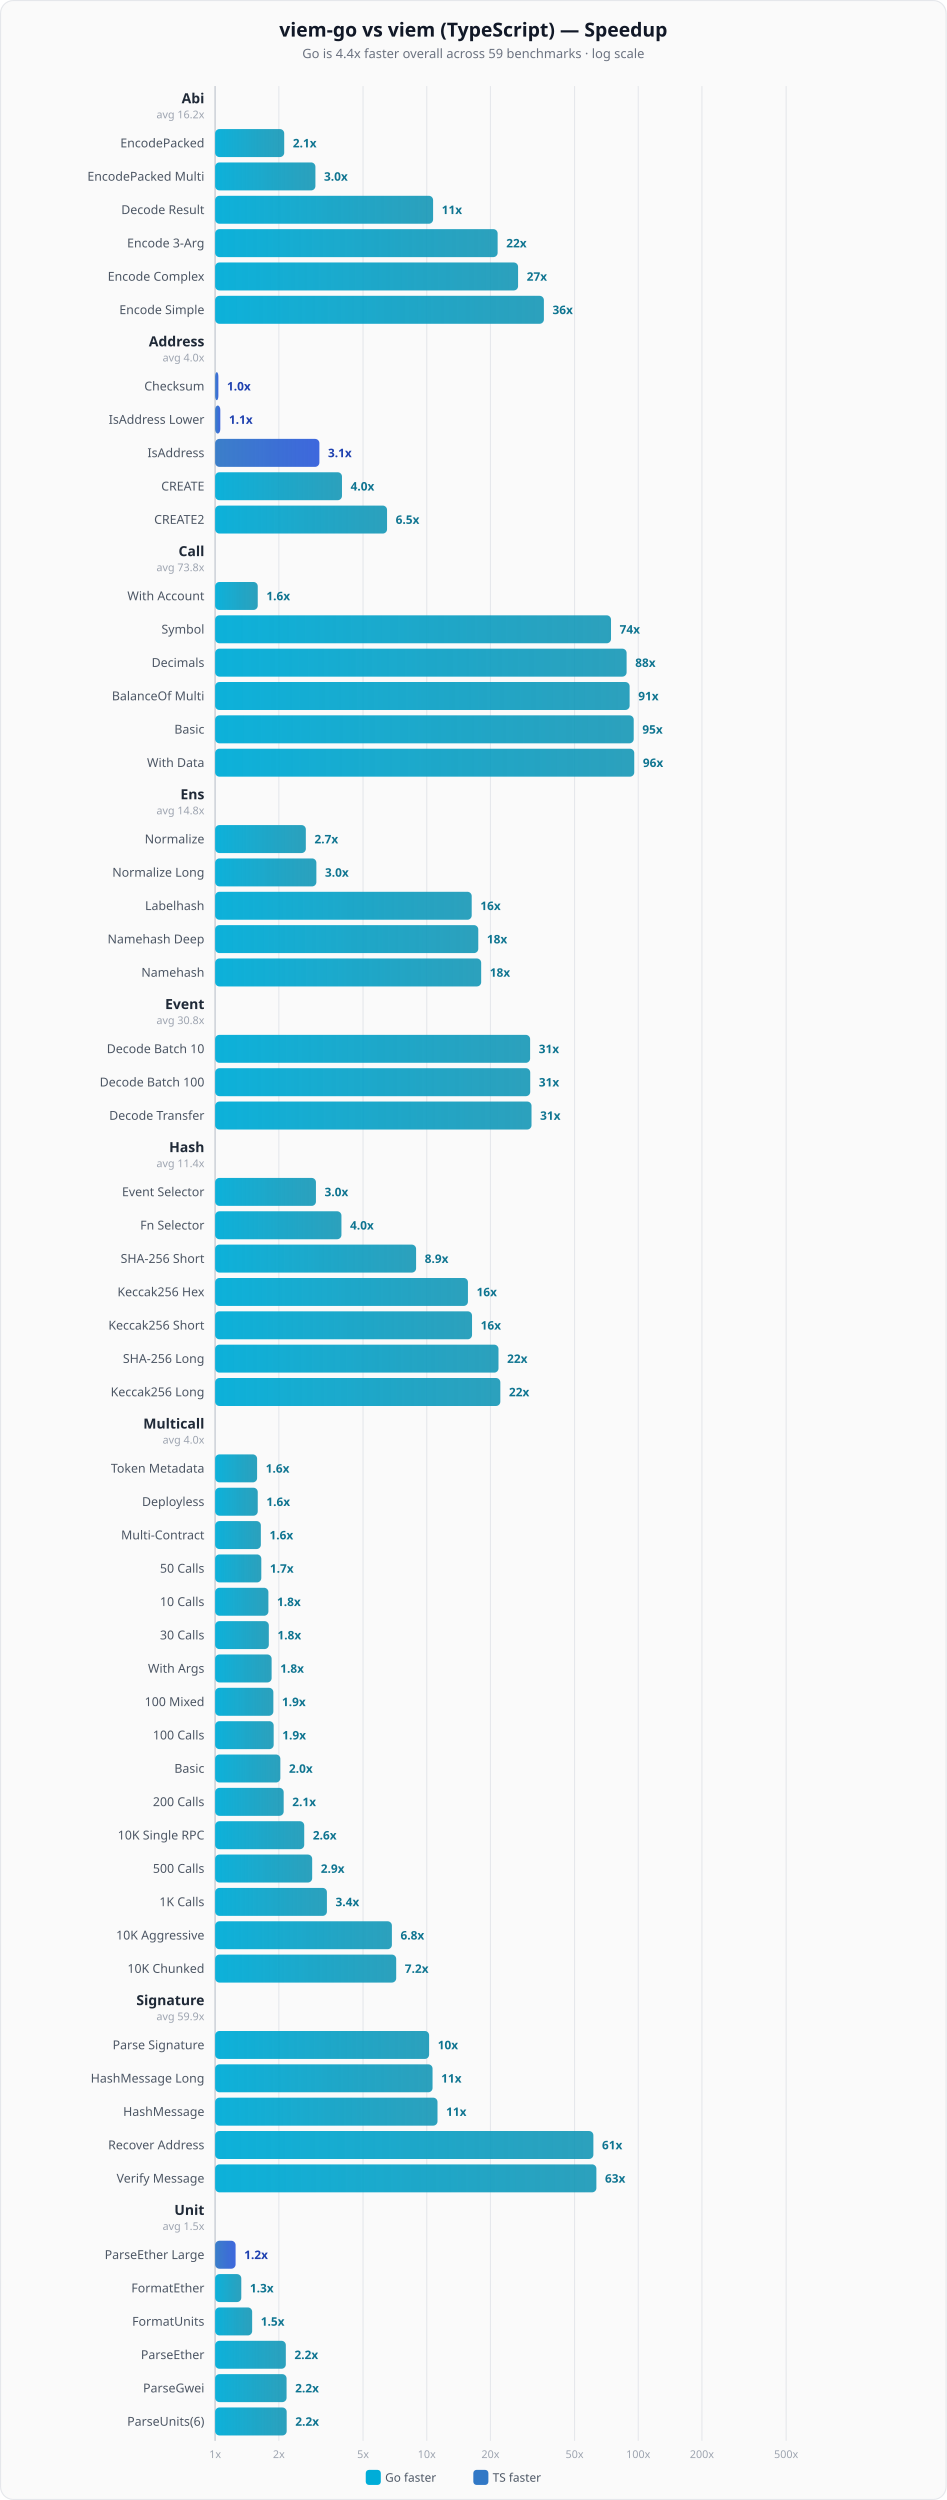
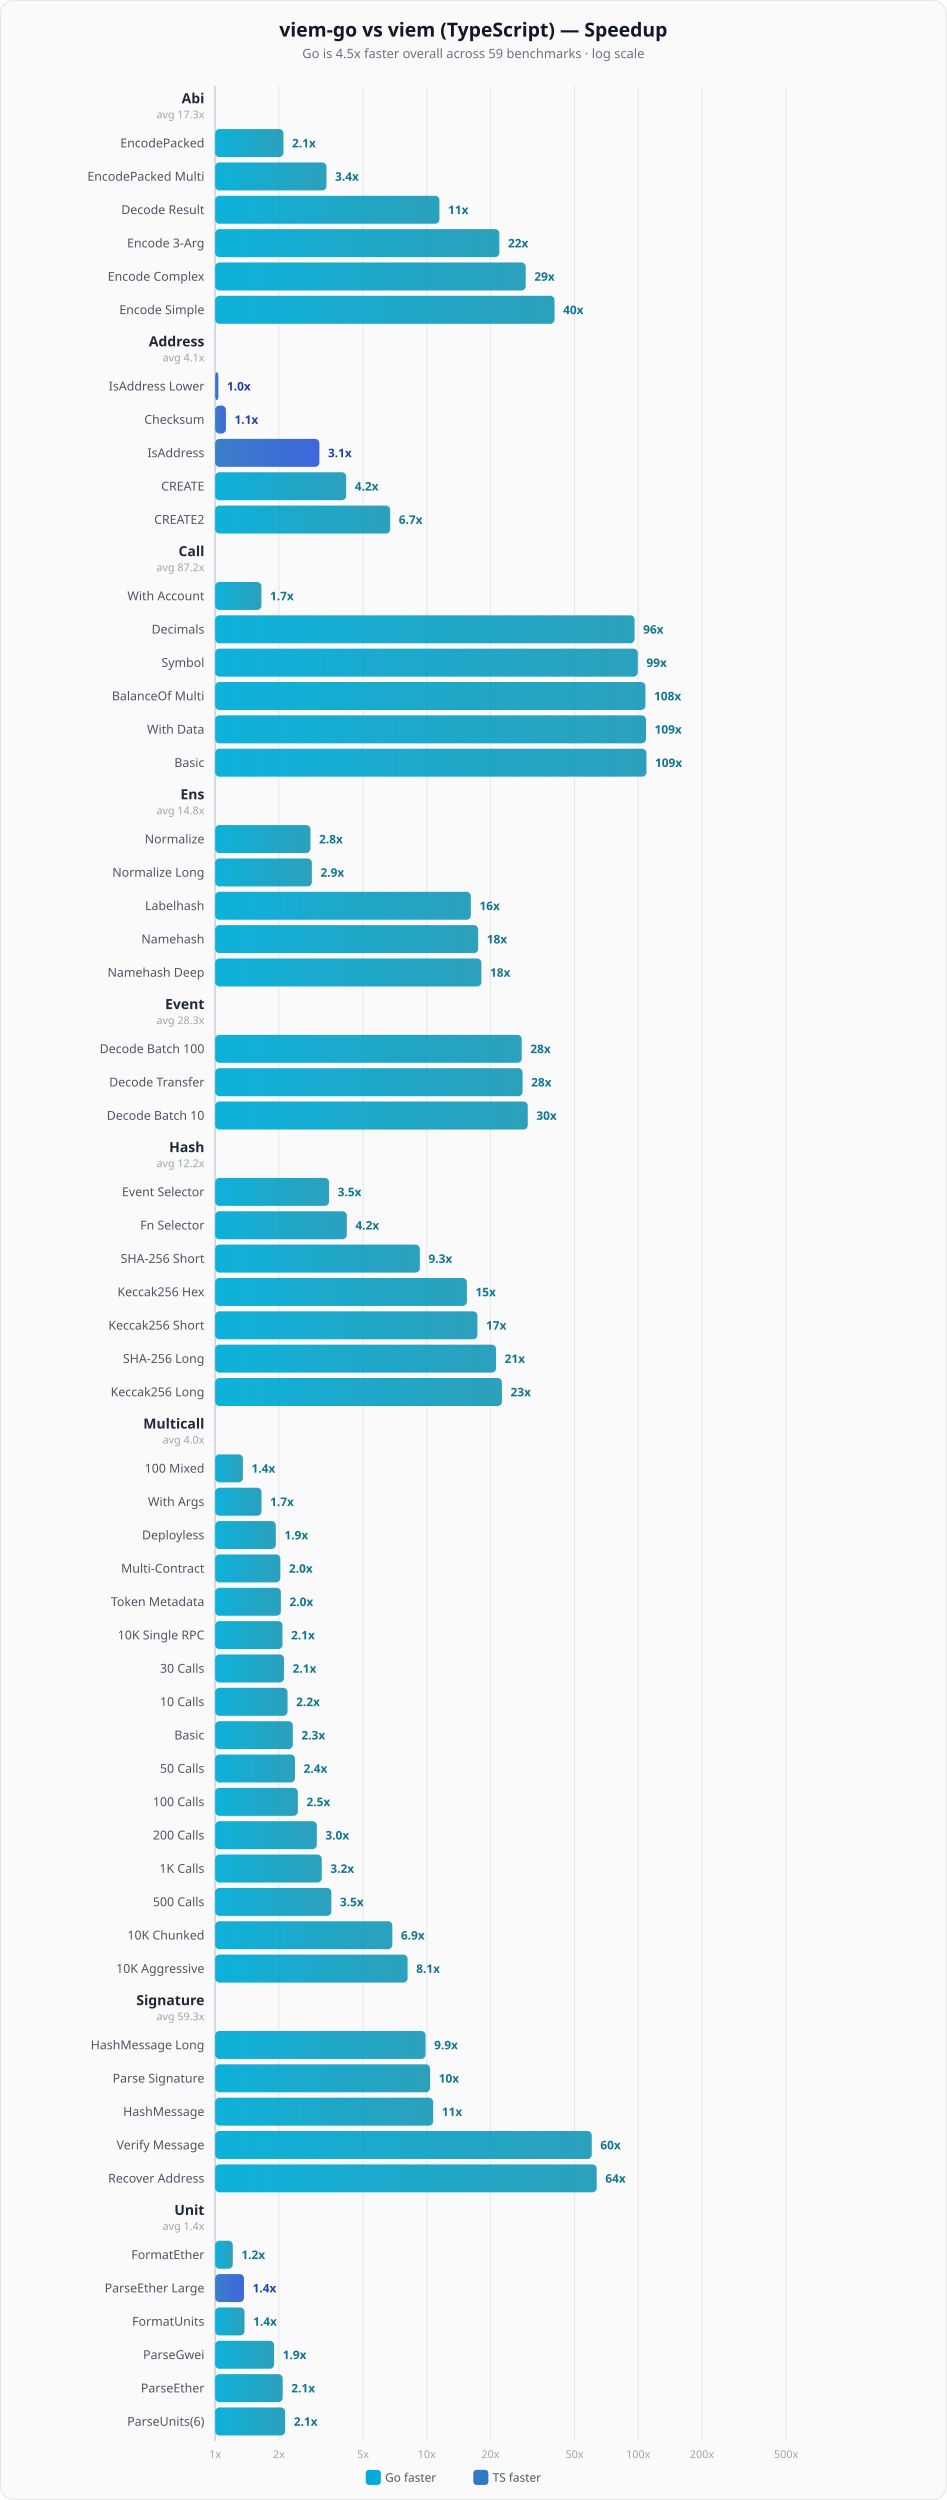
<svg xmlns="http://www.w3.org/2000/svg" width="880" height="2324" viewBox="0 0 880 2324">
  <defs>
    <linearGradient id="goGrad" x1="0" y1="0" x2="1" y2="0">
      <stop offset="0%" stop-color="#00ADD8" stop-opacity="0.95" />
      <stop offset="100%" stop-color="#0891B2" stop-opacity="0.85" />
    </linearGradient>
    <linearGradient id="tsGrad" x1="0" y1="0" x2="1" y2="0">
      <stop offset="0%" stop-color="#3178C6" stop-opacity="0.95" />
      <stop offset="100%" stop-color="#1D4ED8" stop-opacity="0.85" />
    </linearGradient>
  </defs>
  <rect width="880" height="2324" fill="#FAFAFA" rx="12" />
  <rect x=".5" y=".5" width="879" height="2323" fill="none" stroke="#E5E7EB" rx="12" />
  <text x="440" y="34" text-anchor="middle" font-family="system-ui,sans-serif" font-size="18" font-weight="700" fill="#111827">viem-go vs viem (TypeScript) — Speedup</text>
-   <text x="440" y="54" text-anchor="middle" font-family="system-ui,sans-serif" font-size="12" fill="#6B7280">Go is 4.4x faster overall across 59 benchmarks · log scale</text>
+   <text x="440" y="54" text-anchor="middle" font-family="system-ui,sans-serif" font-size="12" fill="#6B7280">Go is 4.5x faster overall across 59 benchmarks · log scale</text>
  <g transform="translate(200,80)">
    <line x1="0.0" y1="0" x2="0.0" y2="2189" stroke="#E5E7EB" />
    <text x="0.0" y="2205" text-anchor="middle" font-family="system-ui,sans-serif" font-size="10" fill="#9CA3AF">1x</text>
    <line x1="59.2" y1="0" x2="59.2" y2="2189" stroke="#E5E7EB" />
    <text x="59.2" y="2205" text-anchor="middle" font-family="system-ui,sans-serif" font-size="10" fill="#9CA3AF">2x</text>
    <line x1="137.5" y1="0" x2="137.5" y2="2189" stroke="#E5E7EB" />
    <text x="137.5" y="2205" text-anchor="middle" font-family="system-ui,sans-serif" font-size="10" fill="#9CA3AF">5x</text>
    <line x1="196.7" y1="0" x2="196.7" y2="2189" stroke="#E5E7EB" />
    <text x="196.7" y="2205" text-anchor="middle" font-family="system-ui,sans-serif" font-size="10" fill="#9CA3AF">10x</text>
    <line x1="255.9" y1="0" x2="255.9" y2="2189" stroke="#E5E7EB" />
    <text x="255.9" y="2205" text-anchor="middle" font-family="system-ui,sans-serif" font-size="10" fill="#9CA3AF">20x</text>
    <line x1="334.1" y1="0" x2="334.1" y2="2189" stroke="#E5E7EB" />
    <text x="334.1" y="2205" text-anchor="middle" font-family="system-ui,sans-serif" font-size="10" fill="#9CA3AF">50x</text>
    <line x1="393.3" y1="0" x2="393.3" y2="2189" stroke="#E5E7EB" />
    <text x="393.3" y="2205" text-anchor="middle" font-family="system-ui,sans-serif" font-size="10" fill="#9CA3AF">100x</text>
    <line x1="452.5" y1="0" x2="452.5" y2="2189" stroke="#E5E7EB" />
    <text x="452.5" y="2205" text-anchor="middle" font-family="system-ui,sans-serif" font-size="10" fill="#9CA3AF">200x</text>
    <line x1="530.8" y1="0" x2="530.8" y2="2189" stroke="#E5E7EB" />
    <text x="530.8" y="2205" text-anchor="middle" font-family="system-ui,sans-serif" font-size="10" fill="#9CA3AF">500x</text>
    <line x1="0" y1="0" x2="0" y2="2189" stroke="#D1D5DB" stroke-width="1.5" />
    <text x="-10" y="16" text-anchor="end" font-family="system-ui,sans-serif" font-size="13" font-weight="700" fill="#1F2937">Abi</text>
-     <text x="-10" y="30" text-anchor="end" font-family="system-ui,sans-serif" font-size="10" fill="#9CA3AF">avg 16.2x</text>
+     <text x="-10" y="30" text-anchor="end" font-family="system-ui,sans-serif" font-size="10" fill="#9CA3AF">avg 17.3x</text>
    <text x="-10" y="57" text-anchor="end" font-family="system-ui,sans-serif" font-size="11.5" fill="#4B5563">EncodePacked</text>
-     <rect x="0" y="40" width="64.2" height="26" fill="url(#goGrad)" rx="4" />
-     <text x="72.2" y="57" font-family="system-ui,sans-serif" font-size="11" font-weight="600" fill="#0E7490">2.1x</text>
+     <rect x="0" y="40" width="63.5" height="26" fill="url(#goGrad)" rx="4" />
+     <text x="71.5" y="57" font-family="system-ui,sans-serif" font-size="11" font-weight="600" fill="#0E7490">2.1x</text>
    <text x="-10" y="88" text-anchor="end" font-family="system-ui,sans-serif" font-size="11.5" fill="#4B5563">EncodePacked Multi</text>
-     <rect x="0" y="71" width="93.2" height="26" fill="url(#goGrad)" rx="4" />
-     <text x="101.2" y="88" font-family="system-ui,sans-serif" font-size="11" font-weight="600" fill="#0E7490">3.0x</text>
+     <rect x="0" y="71" width="103.5" height="26" fill="url(#goGrad)" rx="4" />
+     <text x="111.5" y="88" font-family="system-ui,sans-serif" font-size="11" font-weight="600" fill="#0E7490">3.4x</text>
    <text x="-10" y="119" text-anchor="end" font-family="system-ui,sans-serif" font-size="11.5" fill="#4B5563">Decode Result</text>
-     <rect x="0" y="102" width="202.6" height="26" fill="url(#goGrad)" rx="4" />
-     <text x="210.6" y="119" font-family="system-ui,sans-serif" font-size="11" font-weight="600" fill="#0E7490">11x</text>
+     <rect x="0" y="102" width="208.5" height="26" fill="url(#goGrad)" rx="4" />
+     <text x="216.5" y="119" font-family="system-ui,sans-serif" font-size="11" font-weight="600" fill="#0E7490">11x</text>
    <text x="-10" y="150" text-anchor="end" font-family="system-ui,sans-serif" font-size="11.5" fill="#4B5563">Encode 3-Arg</text>
-     <rect x="0" y="133" width="262.6" height="26" fill="url(#goGrad)" rx="4" />
-     <text x="270.6" y="150" font-family="system-ui,sans-serif" font-size="11" font-weight="600" fill="#0E7490">22x</text>
+     <rect x="0" y="133" width="264.2" height="26" fill="url(#goGrad)" rx="4" />
+     <text x="272.2" y="150" font-family="system-ui,sans-serif" font-size="11" font-weight="600" fill="#0E7490">22x</text>
    <text x="-10" y="181" text-anchor="end" font-family="system-ui,sans-serif" font-size="11.5" fill="#4B5563">Encode Complex</text>
-     <rect x="0" y="164" width="281.6" height="26" fill="url(#goGrad)" rx="4" />
-     <text x="289.6" y="181" font-family="system-ui,sans-serif" font-size="11" font-weight="600" fill="#0E7490">27x</text>
+     <rect x="0" y="164" width="288.7" height="26" fill="url(#goGrad)" rx="4" />
+     <text x="296.7" y="181" font-family="system-ui,sans-serif" font-size="11" font-weight="600" fill="#0E7490">29x</text>
    <text x="-10" y="212" text-anchor="end" font-family="system-ui,sans-serif" font-size="11.5" fill="#4B5563">Encode Simple</text>
-     <rect x="0" y="195" width="305.6" height="26" fill="url(#goGrad)" rx="4" />
-     <text x="313.6" y="212" font-family="system-ui,sans-serif" font-size="11" font-weight="600" fill="#0E7490">36x</text>
+     <rect x="0" y="195" width="315.5" height="26" fill="url(#goGrad)" rx="4" />
+     <text x="323.5" y="212" font-family="system-ui,sans-serif" font-size="11" font-weight="600" fill="#0E7490">40x</text>
    <text x="-10" y="242" text-anchor="end" font-family="system-ui,sans-serif" font-size="13" font-weight="700" fill="#1F2937">Address</text>
-     <text x="-10" y="256" text-anchor="end" font-family="system-ui,sans-serif" font-size="10" fill="#9CA3AF">avg 4.0x</text>
-     <text x="-10" y="283" text-anchor="end" font-family="system-ui,sans-serif" font-size="11.5" fill="#4B5563">Checksum</text>
+     <text x="-10" y="256" text-anchor="end" font-family="system-ui,sans-serif" font-size="10" fill="#9CA3AF">avg 4.1x</text>
+     <text x="-10" y="283" text-anchor="end" font-family="system-ui,sans-serif" font-size="11.5" fill="#4B5563">IsAddress Lower</text>
    <rect x="0" y="266" width="3.0" height="26" fill="url(#tsGrad)" rx="4" />
    <text x="11.0" y="283" font-family="system-ui,sans-serif" font-size="11" font-weight="600" fill="#1E40AF">1.0x</text>
-     <text x="-10" y="314" text-anchor="end" font-family="system-ui,sans-serif" font-size="11.5" fill="#4B5563">IsAddress Lower</text>
-     <rect x="0" y="297" width="4.8" height="26" fill="url(#tsGrad)" rx="4" />
-     <text x="12.8" y="314" font-family="system-ui,sans-serif" font-size="11" font-weight="600" fill="#1E40AF">1.1x</text>
+     <text x="-10" y="314" text-anchor="end" font-family="system-ui,sans-serif" font-size="11.5" fill="#4B5563">Checksum</text>
+     <rect x="0" y="297" width="10.0" height="26" fill="url(#tsGrad)" rx="4" />
+     <text x="18.0" y="314" font-family="system-ui,sans-serif" font-size="11" font-weight="600" fill="#1E40AF">1.1x</text>
    <text x="-10" y="345" text-anchor="end" font-family="system-ui,sans-serif" font-size="11.5" fill="#4B5563">IsAddress</text>
    <rect x="0" y="328" width="96.9" height="26" fill="url(#tsGrad)" rx="4" />
    <text x="104.9" y="345" font-family="system-ui,sans-serif" font-size="11" font-weight="600" fill="#1E40AF">3.1x</text>
    <text x="-10" y="376" text-anchor="end" font-family="system-ui,sans-serif" font-size="11.5" fill="#4B5563">CREATE</text>
-     <rect x="0" y="359" width="117.9" height="26" fill="url(#goGrad)" rx="4" />
-     <text x="125.9" y="376" font-family="system-ui,sans-serif" font-size="11" font-weight="600" fill="#0E7490">4.0x</text>
+     <rect x="0" y="359" width="121.8" height="26" fill="url(#goGrad)" rx="4" />
+     <text x="129.8" y="376" font-family="system-ui,sans-serif" font-size="11" font-weight="600" fill="#0E7490">4.2x</text>
    <text x="-10" y="407" text-anchor="end" font-family="system-ui,sans-serif" font-size="11.5" fill="#4B5563">CREATE2</text>
-     <rect x="0" y="390" width="159.8" height="26" fill="url(#goGrad)" rx="4" />
-     <text x="167.8" y="407" font-family="system-ui,sans-serif" font-size="11" font-weight="600" fill="#0E7490">6.5x</text>
+     <rect x="0" y="390" width="162.7" height="26" fill="url(#goGrad)" rx="4" />
+     <text x="170.7" y="407" font-family="system-ui,sans-serif" font-size="11" font-weight="600" fill="#0E7490">6.7x</text>
    <text x="-10" y="437" text-anchor="end" font-family="system-ui,sans-serif" font-size="13" font-weight="700" fill="#1F2937">Call</text>
-     <text x="-10" y="451" text-anchor="end" font-family="system-ui,sans-serif" font-size="10" fill="#9CA3AF">avg 73.8x</text>
+     <text x="-10" y="451" text-anchor="end" font-family="system-ui,sans-serif" font-size="10" fill="#9CA3AF">avg 87.2x</text>
    <text x="-10" y="478" text-anchor="end" font-family="system-ui,sans-serif" font-size="11.5" fill="#4B5563">With Account</text>
-     <rect x="0" y="461" width="39.6" height="26" fill="url(#goGrad)" rx="4" />
-     <text x="47.6" y="478" font-family="system-ui,sans-serif" font-size="11" font-weight="600" fill="#0E7490">1.6x</text>
-     <text x="-10" y="509" text-anchor="end" font-family="system-ui,sans-serif" font-size="11.5" fill="#4B5563">Symbol</text>
-     <rect x="0" y="492" width="368.0" height="26" fill="url(#goGrad)" rx="4" />
-     <text x="376.0" y="509" font-family="system-ui,sans-serif" font-size="11" font-weight="600" fill="#0E7490">74x</text>
-     <text x="-10" y="540" text-anchor="end" font-family="system-ui,sans-serif" font-size="11.5" fill="#4B5563">Decimals</text>
-     <rect x="0" y="523" width="382.5" height="26" fill="url(#goGrad)" rx="4" />
-     <text x="390.5" y="540" font-family="system-ui,sans-serif" font-size="11" font-weight="600" fill="#0E7490">88x</text>
+     <rect x="0" y="461" width="43.0" height="26" fill="url(#goGrad)" rx="4" />
+     <text x="51.0" y="478" font-family="system-ui,sans-serif" font-size="11" font-weight="600" fill="#0E7490">1.7x</text>
+     <text x="-10" y="509" text-anchor="end" font-family="system-ui,sans-serif" font-size="11.5" fill="#4B5563">Decimals</text>
+     <rect x="0" y="492" width="389.9" height="26" fill="url(#goGrad)" rx="4" />
+     <text x="397.9" y="509" font-family="system-ui,sans-serif" font-size="11" font-weight="600" fill="#0E7490">96x</text>
+     <text x="-10" y="540" text-anchor="end" font-family="system-ui,sans-serif" font-size="11.5" fill="#4B5563">Symbol</text>
+     <rect x="0" y="523" width="392.9" height="26" fill="url(#goGrad)" rx="4" />
+     <text x="400.9" y="540" font-family="system-ui,sans-serif" font-size="11" font-weight="600" fill="#0E7490">99x</text>
    <text x="-10" y="571" text-anchor="end" font-family="system-ui,sans-serif" font-size="11.5" fill="#4B5563">BalanceOf Multi</text>
-     <rect x="0" y="554" width="385.3" height="26" fill="url(#goGrad)" rx="4" />
-     <text x="393.3" y="571" font-family="system-ui,sans-serif" font-size="11" font-weight="600" fill="#0E7490">91x</text>
-     <text x="-10" y="602" text-anchor="end" font-family="system-ui,sans-serif" font-size="11.5" fill="#4B5563">Basic</text>
-     <rect x="0" y="585" width="389.1" height="26" fill="url(#goGrad)" rx="4" />
-     <text x="397.1" y="602" font-family="system-ui,sans-serif" font-size="11" font-weight="600" fill="#0E7490">95x</text>
-     <text x="-10" y="633" text-anchor="end" font-family="system-ui,sans-serif" font-size="11.5" fill="#4B5563">With Data</text>
-     <rect x="0" y="616" width="389.6" height="26" fill="url(#goGrad)" rx="4" />
-     <text x="397.6" y="633" font-family="system-ui,sans-serif" font-size="11" font-weight="600" fill="#0E7490">96x</text>
+     <rect x="0" y="554" width="400.0" height="26" fill="url(#goGrad)" rx="4" />
+     <text x="408.0" y="571" font-family="system-ui,sans-serif" font-size="11" font-weight="600" fill="#0E7490">108x</text>
+     <text x="-10" y="602" text-anchor="end" font-family="system-ui,sans-serif" font-size="11.5" fill="#4B5563">With Data</text>
+     <rect x="0" y="585" width="400.5" height="26" fill="url(#goGrad)" rx="4" />
+     <text x="408.5" y="602" font-family="system-ui,sans-serif" font-size="11" font-weight="600" fill="#0E7490">109x</text>
+     <text x="-10" y="633" text-anchor="end" font-family="system-ui,sans-serif" font-size="11.5" fill="#4B5563">Basic</text>
+     <rect x="0" y="616" width="400.9" height="26" fill="url(#goGrad)" rx="4" />
+     <text x="408.9" y="633" font-family="system-ui,sans-serif" font-size="11" font-weight="600" fill="#0E7490">109x</text>
    <text x="-10" y="663" text-anchor="end" font-family="system-ui,sans-serif" font-size="13" font-weight="700" fill="#1F2937">Ens</text>
    <text x="-10" y="677" text-anchor="end" font-family="system-ui,sans-serif" font-size="10" fill="#9CA3AF">avg 14.8x</text>
    <text x="-10" y="704" text-anchor="end" font-family="system-ui,sans-serif" font-size="11.5" fill="#4B5563">Normalize</text>
-     <rect x="0" y="687" width="84.3" height="26" fill="url(#goGrad)" rx="4" />
-     <text x="92.3" y="704" font-family="system-ui,sans-serif" font-size="11" font-weight="600" fill="#0E7490">2.7x</text>
+     <rect x="0" y="687" width="88.6" height="26" fill="url(#goGrad)" rx="4" />
+     <text x="96.6" y="704" font-family="system-ui,sans-serif" font-size="11" font-weight="600" fill="#0E7490">2.8x</text>
    <text x="-10" y="735" text-anchor="end" font-family="system-ui,sans-serif" font-size="11.5" fill="#4B5563">Normalize Long</text>
-     <rect x="0" y="718" width="94.1" height="26" fill="url(#goGrad)" rx="4" />
-     <text x="102.1" y="735" font-family="system-ui,sans-serif" font-size="11" font-weight="600" fill="#0E7490">3.0x</text>
+     <rect x="0" y="718" width="89.9" height="26" fill="url(#goGrad)" rx="4" />
+     <text x="97.9" y="735" font-family="system-ui,sans-serif" font-size="11" font-weight="600" fill="#0E7490">2.9x</text>
    <text x="-10" y="766" text-anchor="end" font-family="system-ui,sans-serif" font-size="11.5" fill="#4B5563">Labelhash</text>
-     <rect x="0" y="749" width="238.5" height="26" fill="url(#goGrad)" rx="4" />
-     <text x="246.5" y="766" font-family="system-ui,sans-serif" font-size="11" font-weight="600" fill="#0E7490">16x</text>
-     <text x="-10" y="797" text-anchor="end" font-family="system-ui,sans-serif" font-size="11.5" fill="#4B5563">Namehash Deep</text>
-     <rect x="0" y="780" width="244.6" height="26" fill="url(#goGrad)" rx="4" />
-     <text x="252.6" y="797" font-family="system-ui,sans-serif" font-size="11" font-weight="600" fill="#0E7490">18x</text>
-     <text x="-10" y="828" text-anchor="end" font-family="system-ui,sans-serif" font-size="11.5" fill="#4B5563">Namehash</text>
-     <rect x="0" y="811" width="247.3" height="26" fill="url(#goGrad)" rx="4" />
-     <text x="255.3" y="828" font-family="system-ui,sans-serif" font-size="11" font-weight="600" fill="#0E7490">18x</text>
+     <rect x="0" y="749" width="237.7" height="26" fill="url(#goGrad)" rx="4" />
+     <text x="245.7" y="766" font-family="system-ui,sans-serif" font-size="11" font-weight="600" fill="#0E7490">16x</text>
+     <text x="-10" y="797" text-anchor="end" font-family="system-ui,sans-serif" font-size="11.5" fill="#4B5563">Namehash</text>
+     <rect x="0" y="780" width="244.5" height="26" fill="url(#goGrad)" rx="4" />
+     <text x="252.5" y="797" font-family="system-ui,sans-serif" font-size="11" font-weight="600" fill="#0E7490">18x</text>
+     <text x="-10" y="828" text-anchor="end" font-family="system-ui,sans-serif" font-size="11.5" fill="#4B5563">Namehash Deep</text>
+     <rect x="0" y="811" width="247.5" height="26" fill="url(#goGrad)" rx="4" />
+     <text x="255.5" y="828" font-family="system-ui,sans-serif" font-size="11" font-weight="600" fill="#0E7490">18x</text>
    <text x="-10" y="858" text-anchor="end" font-family="system-ui,sans-serif" font-size="13" font-weight="700" fill="#1F2937">Event</text>
-     <text x="-10" y="872" text-anchor="end" font-family="system-ui,sans-serif" font-size="10" fill="#9CA3AF">avg 30.8x</text>
-     <text x="-10" y="899" text-anchor="end" font-family="system-ui,sans-serif" font-size="11.5" fill="#4B5563">Decode Batch 10</text>
-     <rect x="0" y="882" width="292.8" height="26" fill="url(#goGrad)" rx="4" />
-     <text x="300.8" y="899" font-family="system-ui,sans-serif" font-size="11" font-weight="600" fill="#0E7490">31x</text>
-     <text x="-10" y="930" text-anchor="end" font-family="system-ui,sans-serif" font-size="11.5" fill="#4B5563">Decode Batch 100</text>
-     <rect x="0" y="913" width="292.9" height="26" fill="url(#goGrad)" rx="4" />
-     <text x="300.9" y="930" font-family="system-ui,sans-serif" font-size="11" font-weight="600" fill="#0E7490">31x</text>
-     <text x="-10" y="961" text-anchor="end" font-family="system-ui,sans-serif" font-size="11.5" fill="#4B5563">Decode Transfer</text>
-     <rect x="0" y="944" width="294.1" height="26" fill="url(#goGrad)" rx="4" />
-     <text x="302.1" y="961" font-family="system-ui,sans-serif" font-size="11" font-weight="600" fill="#0E7490">31x</text>
+     <text x="-10" y="872" text-anchor="end" font-family="system-ui,sans-serif" font-size="10" fill="#9CA3AF">avg 28.3x</text>
+     <text x="-10" y="899" text-anchor="end" font-family="system-ui,sans-serif" font-size="11.5" fill="#4B5563">Decode Batch 100</text>
+     <rect x="0" y="882" width="285.0" height="26" fill="url(#goGrad)" rx="4" />
+     <text x="293.0" y="899" font-family="system-ui,sans-serif" font-size="11" font-weight="600" fill="#0E7490">28x</text>
+     <text x="-10" y="930" text-anchor="end" font-family="system-ui,sans-serif" font-size="11.5" fill="#4B5563">Decode Transfer</text>
+     <rect x="0" y="913" width="285.8" height="26" fill="url(#goGrad)" rx="4" />
+     <text x="293.8" y="930" font-family="system-ui,sans-serif" font-size="11" font-weight="600" fill="#0E7490">28x</text>
+     <text x="-10" y="961" text-anchor="end" font-family="system-ui,sans-serif" font-size="11.5" fill="#4B5563">Decode Batch 10</text>
+     <rect x="0" y="944" width="290.6" height="26" fill="url(#goGrad)" rx="4" />
+     <text x="298.6" y="961" font-family="system-ui,sans-serif" font-size="11" font-weight="600" fill="#0E7490">30x</text>
    <text x="-10" y="991" text-anchor="end" font-family="system-ui,sans-serif" font-size="13" font-weight="700" fill="#1F2937">Hash</text>
-     <text x="-10" y="1005" text-anchor="end" font-family="system-ui,sans-serif" font-size="10" fill="#9CA3AF">avg 11.4x</text>
+     <text x="-10" y="1005" text-anchor="end" font-family="system-ui,sans-serif" font-size="10" fill="#9CA3AF">avg 12.2x</text>
    <text x="-10" y="1032" text-anchor="end" font-family="system-ui,sans-serif" font-size="11.5" fill="#4B5563">Event Selector</text>
-     <rect x="0" y="1015" width="93.7" height="26" fill="url(#goGrad)" rx="4" />
-     <text x="101.7" y="1032" font-family="system-ui,sans-serif" font-size="11" font-weight="600" fill="#0E7490">3.0x</text>
+     <rect x="0" y="1015" width="105.9" height="26" fill="url(#goGrad)" rx="4" />
+     <text x="113.9" y="1032" font-family="system-ui,sans-serif" font-size="11" font-weight="600" fill="#0E7490">3.5x</text>
    <text x="-10" y="1063" text-anchor="end" font-family="system-ui,sans-serif" font-size="11.5" fill="#4B5563">Fn Selector</text>
-     <rect x="0" y="1046" width="117.4" height="26" fill="url(#goGrad)" rx="4" />
-     <text x="125.4" y="1063" font-family="system-ui,sans-serif" font-size="11" font-weight="600" fill="#0E7490">4.0x</text>
+     <rect x="0" y="1046" width="122.4" height="26" fill="url(#goGrad)" rx="4" />
+     <text x="130.4" y="1063" font-family="system-ui,sans-serif" font-size="11" font-weight="600" fill="#0E7490">4.2x</text>
    <text x="-10" y="1094" text-anchor="end" font-family="system-ui,sans-serif" font-size="11.5" fill="#4B5563">SHA-256 Short</text>
-     <rect x="0" y="1077" width="186.8" height="26" fill="url(#goGrad)" rx="4" />
-     <text x="194.8" y="1094" font-family="system-ui,sans-serif" font-size="11" font-weight="600" fill="#0E7490">8.9x</text>
+     <rect x="0" y="1077" width="190.3" height="26" fill="url(#goGrad)" rx="4" />
+     <text x="198.3" y="1094" font-family="system-ui,sans-serif" font-size="11" font-weight="600" fill="#0E7490">9.3x</text>
    <text x="-10" y="1125" text-anchor="end" font-family="system-ui,sans-serif" font-size="11.5" fill="#4B5563">Keccak256 Hex</text>
-     <rect x="0" y="1108" width="235.0" height="26" fill="url(#goGrad)" rx="4" />
-     <text x="243.0" y="1125" font-family="system-ui,sans-serif" font-size="11" font-weight="600" fill="#0E7490">16x</text>
+     <rect x="0" y="1108" width="234.0" height="26" fill="url(#goGrad)" rx="4" />
+     <text x="242.0" y="1125" font-family="system-ui,sans-serif" font-size="11" font-weight="600" fill="#0E7490">15x</text>
    <text x="-10" y="1156" text-anchor="end" font-family="system-ui,sans-serif" font-size="11.5" fill="#4B5563">Keccak256 Short</text>
-     <rect x="0" y="1139" width="238.8" height="26" fill="url(#goGrad)" rx="4" />
-     <text x="246.8" y="1156" font-family="system-ui,sans-serif" font-size="11" font-weight="600" fill="#0E7490">16x</text>
+     <rect x="0" y="1139" width="243.8" height="26" fill="url(#goGrad)" rx="4" />
+     <text x="251.8" y="1156" font-family="system-ui,sans-serif" font-size="11" font-weight="600" fill="#0E7490">17x</text>
    <text x="-10" y="1187" text-anchor="end" font-family="system-ui,sans-serif" font-size="11.5" fill="#4B5563">SHA-256 Long</text>
-     <rect x="0" y="1170" width="263.4" height="26" fill="url(#goGrad)" rx="4" />
-     <text x="271.4" y="1187" font-family="system-ui,sans-serif" font-size="11" font-weight="600" fill="#0E7490">22x</text>
+     <rect x="0" y="1170" width="261.1" height="26" fill="url(#goGrad)" rx="4" />
+     <text x="269.1" y="1187" font-family="system-ui,sans-serif" font-size="11" font-weight="600" fill="#0E7490">21x</text>
    <text x="-10" y="1218" text-anchor="end" font-family="system-ui,sans-serif" font-size="11.5" fill="#4B5563">Keccak256 Long</text>
-     <rect x="0" y="1201" width="265.1" height="26" fill="url(#goGrad)" rx="4" />
-     <text x="273.1" y="1218" font-family="system-ui,sans-serif" font-size="11" font-weight="600" fill="#0E7490">22x</text>
+     <rect x="0" y="1201" width="266.6" height="26" fill="url(#goGrad)" rx="4" />
+     <text x="274.6" y="1218" font-family="system-ui,sans-serif" font-size="11" font-weight="600" fill="#0E7490">23x</text>
    <text x="-10" y="1248" text-anchor="end" font-family="system-ui,sans-serif" font-size="13" font-weight="700" fill="#1F2937">Multicall</text>
    <text x="-10" y="1262" text-anchor="end" font-family="system-ui,sans-serif" font-size="10" fill="#9CA3AF">avg 4.0x</text>
-     <text x="-10" y="1289" text-anchor="end" font-family="system-ui,sans-serif" font-size="11.5" fill="#4B5563">Token Metadata</text>
-     <rect x="0" y="1272" width="39.0" height="26" fill="url(#goGrad)" rx="4" />
-     <text x="47.0" y="1289" font-family="system-ui,sans-serif" font-size="11" font-weight="600" fill="#0E7490">1.6x</text>
-     <text x="-10" y="1320" text-anchor="end" font-family="system-ui,sans-serif" font-size="11.5" fill="#4B5563">Deployless</text>
-     <rect x="0" y="1303" width="39.6" height="26" fill="url(#goGrad)" rx="4" />
-     <text x="47.6" y="1320" font-family="system-ui,sans-serif" font-size="11" font-weight="600" fill="#0E7490">1.6x</text>
-     <text x="-10" y="1351" text-anchor="end" font-family="system-ui,sans-serif" font-size="11.5" fill="#4B5563">Multi-Contract</text>
-     <rect x="0" y="1334" width="42.5" height="26" fill="url(#goGrad)" rx="4" />
-     <text x="50.5" y="1351" font-family="system-ui,sans-serif" font-size="11" font-weight="600" fill="#0E7490">1.6x</text>
-     <text x="-10" y="1382" text-anchor="end" font-family="system-ui,sans-serif" font-size="11.5" fill="#4B5563">50 Calls</text>
-     <rect x="0" y="1365" width="42.9" height="26" fill="url(#goGrad)" rx="4" />
-     <text x="50.9" y="1382" font-family="system-ui,sans-serif" font-size="11" font-weight="600" fill="#0E7490">1.7x</text>
-     <text x="-10" y="1413" text-anchor="end" font-family="system-ui,sans-serif" font-size="11.5" fill="#4B5563">10 Calls</text>
-     <rect x="0" y="1396" width="49.5" height="26" fill="url(#goGrad)" rx="4" />
-     <text x="57.5" y="1413" font-family="system-ui,sans-serif" font-size="11" font-weight="600" fill="#0E7490">1.8x</text>
-     <text x="-10" y="1444" text-anchor="end" font-family="system-ui,sans-serif" font-size="11.5" fill="#4B5563">30 Calls</text>
-     <rect x="0" y="1427" width="49.9" height="26" fill="url(#goGrad)" rx="4" />
-     <text x="57.9" y="1444" font-family="system-ui,sans-serif" font-size="11" font-weight="600" fill="#0E7490">1.8x</text>
-     <text x="-10" y="1475" text-anchor="end" font-family="system-ui,sans-serif" font-size="11.5" fill="#4B5563">With Args</text>
-     <rect x="0" y="1458" width="52.5" height="26" fill="url(#goGrad)" rx="4" />
-     <text x="60.5" y="1475" font-family="system-ui,sans-serif" font-size="11" font-weight="600" fill="#0E7490">1.8x</text>
-     <text x="-10" y="1506" text-anchor="end" font-family="system-ui,sans-serif" font-size="11.5" fill="#4B5563">100 Mixed</text>
-     <rect x="0" y="1489" width="54.1" height="26" fill="url(#goGrad)" rx="4" />
-     <text x="62.1" y="1506" font-family="system-ui,sans-serif" font-size="11" font-weight="600" fill="#0E7490">1.9x</text>
-     <text x="-10" y="1537" text-anchor="end" font-family="system-ui,sans-serif" font-size="11.5" fill="#4B5563">100 Calls</text>
-     <rect x="0" y="1520" width="54.4" height="26" fill="url(#goGrad)" rx="4" />
-     <text x="62.4" y="1537" font-family="system-ui,sans-serif" font-size="11" font-weight="600" fill="#0E7490">1.9x</text>
-     <text x="-10" y="1568" text-anchor="end" font-family="system-ui,sans-serif" font-size="11.5" fill="#4B5563">Basic</text>
-     <rect x="0" y="1551" width="60.6" height="26" fill="url(#goGrad)" rx="4" />
-     <text x="68.6" y="1568" font-family="system-ui,sans-serif" font-size="11" font-weight="600" fill="#0E7490">2.0x</text>
-     <text x="-10" y="1599" text-anchor="end" font-family="system-ui,sans-serif" font-size="11.5" fill="#4B5563">200 Calls</text>
-     <rect x="0" y="1582" width="63.7" height="26" fill="url(#goGrad)" rx="4" />
-     <text x="71.7" y="1599" font-family="system-ui,sans-serif" font-size="11" font-weight="600" fill="#0E7490">2.1x</text>
-     <text x="-10" y="1630" text-anchor="end" font-family="system-ui,sans-serif" font-size="11.5" fill="#4B5563">10K Single RPC</text>
-     <rect x="0" y="1613" width="82.8" height="26" fill="url(#goGrad)" rx="4" />
-     <text x="90.8" y="1630" font-family="system-ui,sans-serif" font-size="11" font-weight="600" fill="#0E7490">2.6x</text>
-     <text x="-10" y="1661" text-anchor="end" font-family="system-ui,sans-serif" font-size="11.5" fill="#4B5563">500 Calls</text>
-     <rect x="0" y="1644" width="90.2" height="26" fill="url(#goGrad)" rx="4" />
-     <text x="98.2" y="1661" font-family="system-ui,sans-serif" font-size="11" font-weight="600" fill="#0E7490">2.9x</text>
-     <text x="-10" y="1692" text-anchor="end" font-family="system-ui,sans-serif" font-size="11.5" fill="#4B5563">1K Calls</text>
-     <rect x="0" y="1675" width="103.9" height="26" fill="url(#goGrad)" rx="4" />
-     <text x="111.9" y="1692" font-family="system-ui,sans-serif" font-size="11" font-weight="600" fill="#0E7490">3.4x</text>
-     <text x="-10" y="1723" text-anchor="end" font-family="system-ui,sans-serif" font-size="11.5" fill="#4B5563">10K Aggressive</text>
-     <rect x="0" y="1706" width="164.3" height="26" fill="url(#goGrad)" rx="4" />
-     <text x="172.3" y="1723" font-family="system-ui,sans-serif" font-size="11" font-weight="600" fill="#0E7490">6.8x</text>
-     <text x="-10" y="1754" text-anchor="end" font-family="system-ui,sans-serif" font-size="11.5" fill="#4B5563">10K Chunked</text>
-     <rect x="0" y="1737" width="168.3" height="26" fill="url(#goGrad)" rx="4" />
-     <text x="176.3" y="1754" font-family="system-ui,sans-serif" font-size="11" font-weight="600" fill="#0E7490">7.2x</text>
+     <text x="-10" y="1289" text-anchor="end" font-family="system-ui,sans-serif" font-size="11.5" fill="#4B5563">100 Mixed</text>
+     <rect x="0" y="1272" width="25.8" height="26" fill="url(#goGrad)" rx="4" />
+     <text x="33.8" y="1289" font-family="system-ui,sans-serif" font-size="11" font-weight="600" fill="#0E7490">1.4x</text>
+     <text x="-10" y="1320" text-anchor="end" font-family="system-ui,sans-serif" font-size="11.5" fill="#4B5563">With Args</text>
+     <rect x="0" y="1303" width="43.1" height="26" fill="url(#goGrad)" rx="4" />
+     <text x="51.1" y="1320" font-family="system-ui,sans-serif" font-size="11" font-weight="600" fill="#0E7490">1.7x</text>
+     <text x="-10" y="1351" text-anchor="end" font-family="system-ui,sans-serif" font-size="11.5" fill="#4B5563">Deployless</text>
+     <rect x="0" y="1334" width="56.4" height="26" fill="url(#goGrad)" rx="4" />
+     <text x="64.4" y="1351" font-family="system-ui,sans-serif" font-size="11" font-weight="600" fill="#0E7490">1.9x</text>
+     <text x="-10" y="1382" text-anchor="end" font-family="system-ui,sans-serif" font-size="11.5" fill="#4B5563">Multi-Contract</text>
+     <rect x="0" y="1365" width="60.6" height="26" fill="url(#goGrad)" rx="4" />
+     <text x="68.6" y="1382" font-family="system-ui,sans-serif" font-size="11" font-weight="600" fill="#0E7490">2.0x</text>
+     <text x="-10" y="1413" text-anchor="end" font-family="system-ui,sans-serif" font-size="11.5" fill="#4B5563">Token Metadata</text>
+     <rect x="0" y="1396" width="61.1" height="26" fill="url(#goGrad)" rx="4" />
+     <text x="69.1" y="1413" font-family="system-ui,sans-serif" font-size="11" font-weight="600" fill="#0E7490">2.0x</text>
+     <text x="-10" y="1444" text-anchor="end" font-family="system-ui,sans-serif" font-size="11.5" fill="#4B5563">10K Single RPC</text>
+     <rect x="0" y="1427" width="62.6" height="26" fill="url(#goGrad)" rx="4" />
+     <text x="70.6" y="1444" font-family="system-ui,sans-serif" font-size="11" font-weight="600" fill="#0E7490">2.1x</text>
+     <text x="-10" y="1475" text-anchor="end" font-family="system-ui,sans-serif" font-size="11.5" fill="#4B5563">30 Calls</text>
+     <rect x="0" y="1458" width="64.0" height="26" fill="url(#goGrad)" rx="4" />
+     <text x="72.0" y="1475" font-family="system-ui,sans-serif" font-size="11" font-weight="600" fill="#0E7490">2.1x</text>
+     <text x="-10" y="1506" text-anchor="end" font-family="system-ui,sans-serif" font-size="11.5" fill="#4B5563">10 Calls</text>
+     <rect x="0" y="1489" width="67.3" height="26" fill="url(#goGrad)" rx="4" />
+     <text x="75.3" y="1506" font-family="system-ui,sans-serif" font-size="11" font-weight="600" fill="#0E7490">2.2x</text>
+     <text x="-10" y="1537" text-anchor="end" font-family="system-ui,sans-serif" font-size="11.5" fill="#4B5563">Basic</text>
+     <rect x="0" y="1520" width="72.2" height="26" fill="url(#goGrad)" rx="4" />
+     <text x="80.2" y="1537" font-family="system-ui,sans-serif" font-size="11" font-weight="600" fill="#0E7490">2.3x</text>
+     <text x="-10" y="1568" text-anchor="end" font-family="system-ui,sans-serif" font-size="11.5" fill="#4B5563">50 Calls</text>
+     <rect x="0" y="1551" width="74.2" height="26" fill="url(#goGrad)" rx="4" />
+     <text x="82.2" y="1568" font-family="system-ui,sans-serif" font-size="11" font-weight="600" fill="#0E7490">2.4x</text>
+     <text x="-10" y="1599" text-anchor="end" font-family="system-ui,sans-serif" font-size="11.5" fill="#4B5563">100 Calls</text>
+     <rect x="0" y="1582" width="76.9" height="26" fill="url(#goGrad)" rx="4" />
+     <text x="84.9" y="1599" font-family="system-ui,sans-serif" font-size="11" font-weight="600" fill="#0E7490">2.5x</text>
+     <text x="-10" y="1630" text-anchor="end" font-family="system-ui,sans-serif" font-size="11.5" fill="#4B5563">200 Calls</text>
+     <rect x="0" y="1613" width="94.5" height="26" fill="url(#goGrad)" rx="4" />
+     <text x="102.5" y="1630" font-family="system-ui,sans-serif" font-size="11" font-weight="600" fill="#0E7490">3.0x</text>
+     <text x="-10" y="1661" text-anchor="end" font-family="system-ui,sans-serif" font-size="11.5" fill="#4B5563">1K Calls</text>
+     <rect x="0" y="1644" width="99.1" height="26" fill="url(#goGrad)" rx="4" />
+     <text x="107.1" y="1661" font-family="system-ui,sans-serif" font-size="11" font-weight="600" fill="#0E7490">3.2x</text>
+     <text x="-10" y="1692" text-anchor="end" font-family="system-ui,sans-serif" font-size="11.5" fill="#4B5563">500 Calls</text>
+     <rect x="0" y="1675" width="108.0" height="26" fill="url(#goGrad)" rx="4" />
+     <text x="116.0" y="1692" font-family="system-ui,sans-serif" font-size="11" font-weight="600" fill="#0E7490">3.5x</text>
+     <text x="-10" y="1723" text-anchor="end" font-family="system-ui,sans-serif" font-size="11.5" fill="#4B5563">10K Chunked</text>
+     <rect x="0" y="1706" width="164.7" height="26" fill="url(#goGrad)" rx="4" />
+     <text x="172.7" y="1723" font-family="system-ui,sans-serif" font-size="11" font-weight="600" fill="#0E7490">6.9x</text>
+     <text x="-10" y="1754" text-anchor="end" font-family="system-ui,sans-serif" font-size="11.5" fill="#4B5563">10K Aggressive</text>
+     <rect x="0" y="1737" width="178.9" height="26" fill="url(#goGrad)" rx="4" />
+     <text x="186.9" y="1754" font-family="system-ui,sans-serif" font-size="11" font-weight="600" fill="#0E7490">8.1x</text>
    <text x="-10" y="1784" text-anchor="end" font-family="system-ui,sans-serif" font-size="13" font-weight="700" fill="#1F2937">Signature</text>
-     <text x="-10" y="1798" text-anchor="end" font-family="system-ui,sans-serif" font-size="10" fill="#9CA3AF">avg 59.9x</text>
-     <text x="-10" y="1825" text-anchor="end" font-family="system-ui,sans-serif" font-size="11.5" fill="#4B5563">Parse Signature</text>
-     <rect x="0" y="1808" width="198.9" height="26" fill="url(#goGrad)" rx="4" />
-     <text x="206.9" y="1825" font-family="system-ui,sans-serif" font-size="11" font-weight="600" fill="#0E7490">10x</text>
-     <text x="-10" y="1856" text-anchor="end" font-family="system-ui,sans-serif" font-size="11.5" fill="#4B5563">HashMessage Long</text>
-     <rect x="0" y="1839" width="202.1" height="26" fill="url(#goGrad)" rx="4" />
-     <text x="210.1" y="1856" font-family="system-ui,sans-serif" font-size="11" font-weight="600" fill="#0E7490">11x</text>
+     <text x="-10" y="1798" text-anchor="end" font-family="system-ui,sans-serif" font-size="10" fill="#9CA3AF">avg 59.3x</text>
+     <text x="-10" y="1825" text-anchor="end" font-family="system-ui,sans-serif" font-size="11.5" fill="#4B5563">HashMessage Long</text>
+     <rect x="0" y="1808" width="195.6" height="26" fill="url(#goGrad)" rx="4" />
+     <text x="203.6" y="1825" font-family="system-ui,sans-serif" font-size="11" font-weight="600" fill="#0E7490">9.9x</text>
+     <text x="-10" y="1856" text-anchor="end" font-family="system-ui,sans-serif" font-size="11.5" fill="#4B5563">Parse Signature</text>
+     <rect x="0" y="1839" width="199.8" height="26" fill="url(#goGrad)" rx="4" />
+     <text x="207.8" y="1856" font-family="system-ui,sans-serif" font-size="11" font-weight="600" fill="#0E7490">10x</text>
    <text x="-10" y="1887" text-anchor="end" font-family="system-ui,sans-serif" font-size="11.5" fill="#4B5563">HashMessage</text>
-     <rect x="0" y="1870" width="206.7" height="26" fill="url(#goGrad)" rx="4" />
-     <text x="214.7" y="1887" font-family="system-ui,sans-serif" font-size="11" font-weight="600" fill="#0E7490">11x</text>
-     <text x="-10" y="1918" text-anchor="end" font-family="system-ui,sans-serif" font-size="11.5" fill="#4B5563">Recover Address</text>
-     <rect x="0" y="1901" width="351.6" height="26" fill="url(#goGrad)" rx="4" />
-     <text x="359.6" y="1918" font-family="system-ui,sans-serif" font-size="11" font-weight="600" fill="#0E7490">61x</text>
-     <text x="-10" y="1949" text-anchor="end" font-family="system-ui,sans-serif" font-size="11.5" fill="#4B5563">Verify Message</text>
-     <rect x="0" y="1932" width="354.4" height="26" fill="url(#goGrad)" rx="4" />
-     <text x="362.4" y="1949" font-family="system-ui,sans-serif" font-size="11" font-weight="600" fill="#0E7490">63x</text>
+     <rect x="0" y="1870" width="202.7" height="26" fill="url(#goGrad)" rx="4" />
+     <text x="210.7" y="1887" font-family="system-ui,sans-serif" font-size="11" font-weight="600" fill="#0E7490">11x</text>
+     <text x="-10" y="1918" text-anchor="end" font-family="system-ui,sans-serif" font-size="11.5" fill="#4B5563">Verify Message</text>
+     <rect x="0" y="1901" width="350.1" height="26" fill="url(#goGrad)" rx="4" />
+     <text x="358.1" y="1918" font-family="system-ui,sans-serif" font-size="11" font-weight="600" fill="#0E7490">60x</text>
+     <text x="-10" y="1949" text-anchor="end" font-family="system-ui,sans-serif" font-size="11.5" fill="#4B5563">Recover Address</text>
+     <rect x="0" y="1932" width="354.7" height="26" fill="url(#goGrad)" rx="4" />
+     <text x="362.7" y="1949" font-family="system-ui,sans-serif" font-size="11" font-weight="600" fill="#0E7490">64x</text>
    <text x="-10" y="1979" text-anchor="end" font-family="system-ui,sans-serif" font-size="13" font-weight="700" fill="#1F2937">Unit</text>
-     <text x="-10" y="1993" text-anchor="end" font-family="system-ui,sans-serif" font-size="10" fill="#9CA3AF">avg 1.5x</text>
-     <text x="-10" y="2020" text-anchor="end" font-family="system-ui,sans-serif" font-size="11.5" fill="#4B5563">ParseEther Large</text>
-     <rect x="0" y="2003" width="19.0" height="26" fill="url(#tsGrad)" rx="4" />
-     <text x="27.0" y="2020" font-family="system-ui,sans-serif" font-size="11" font-weight="600" fill="#1E40AF">1.2x</text>
-     <text x="-10" y="2051" text-anchor="end" font-family="system-ui,sans-serif" font-size="11.5" fill="#4B5563">FormatEther</text>
-     <rect x="0" y="2034" width="24.3" height="26" fill="url(#goGrad)" rx="4" />
-     <text x="32.3" y="2051" font-family="system-ui,sans-serif" font-size="11" font-weight="600" fill="#0E7490">1.3x</text>
+     <text x="-10" y="1993" text-anchor="end" font-family="system-ui,sans-serif" font-size="10" fill="#9CA3AF">avg 1.4x</text>
+     <text x="-10" y="2020" text-anchor="end" font-family="system-ui,sans-serif" font-size="11.5" fill="#4B5563">FormatEther</text>
+     <rect x="0" y="2003" width="16.4" height="26" fill="url(#goGrad)" rx="4" />
+     <text x="24.4" y="2020" font-family="system-ui,sans-serif" font-size="11" font-weight="600" fill="#0E7490">1.2x</text>
+     <text x="-10" y="2051" text-anchor="end" font-family="system-ui,sans-serif" font-size="11.5" fill="#4B5563">ParseEther Large</text>
+     <rect x="0" y="2034" width="26.8" height="26" fill="url(#tsGrad)" rx="4" />
+     <text x="34.8" y="2051" font-family="system-ui,sans-serif" font-size="11" font-weight="600" fill="#1E40AF">1.4x</text>
    <text x="-10" y="2082" text-anchor="end" font-family="system-ui,sans-serif" font-size="11.5" fill="#4B5563">FormatUnits</text>
-     <rect x="0" y="2065" width="34.4" height="26" fill="url(#goGrad)" rx="4" />
-     <text x="42.4" y="2082" font-family="system-ui,sans-serif" font-size="11" font-weight="600" fill="#0E7490">1.5x</text>
-     <text x="-10" y="2113" text-anchor="end" font-family="system-ui,sans-serif" font-size="11.5" fill="#4B5563">ParseEther</text>
-     <rect x="0" y="2096" width="65.7" height="26" fill="url(#goGrad)" rx="4" />
-     <text x="73.7" y="2113" font-family="system-ui,sans-serif" font-size="11" font-weight="600" fill="#0E7490">2.2x</text>
-     <text x="-10" y="2144" text-anchor="end" font-family="system-ui,sans-serif" font-size="11.5" fill="#4B5563">ParseGwei</text>
-     <rect x="0" y="2127" width="66.4" height="26" fill="url(#goGrad)" rx="4" />
-     <text x="74.4" y="2144" font-family="system-ui,sans-serif" font-size="11" font-weight="600" fill="#0E7490">2.2x</text>
+     <rect x="0" y="2065" width="27.3" height="26" fill="url(#goGrad)" rx="4" />
+     <text x="35.3" y="2082" font-family="system-ui,sans-serif" font-size="11" font-weight="600" fill="#0E7490">1.4x</text>
+     <text x="-10" y="2113" text-anchor="end" font-family="system-ui,sans-serif" font-size="11.5" fill="#4B5563">ParseGwei</text>
+     <rect x="0" y="2096" width="54.8" height="26" fill="url(#goGrad)" rx="4" />
+     <text x="62.8" y="2113" font-family="system-ui,sans-serif" font-size="11" font-weight="600" fill="#0E7490">1.9x</text>
+     <text x="-10" y="2144" text-anchor="end" font-family="system-ui,sans-serif" font-size="11.5" fill="#4B5563">ParseEther</text>
+     <rect x="0" y="2127" width="62.8" height="26" fill="url(#goGrad)" rx="4" />
+     <text x="70.8" y="2144" font-family="system-ui,sans-serif" font-size="11" font-weight="600" fill="#0E7490">2.1x</text>
    <text x="-10" y="2175" text-anchor="end" font-family="system-ui,sans-serif" font-size="11.5" fill="#4B5563">ParseUnits(6)</text>
-     <rect x="0" y="2158" width="66.5" height="26" fill="url(#goGrad)" rx="4" />
-     <text x="74.5" y="2175" font-family="system-ui,sans-serif" font-size="11" font-weight="600" fill="#0E7490">2.2x</text>
+     <rect x="0" y="2158" width="65.1" height="26" fill="url(#goGrad)" rx="4" />
+     <text x="73.1" y="2175" font-family="system-ui,sans-serif" font-size="11" font-weight="600" fill="#0E7490">2.1x</text>
  </g>
  <g transform="translate(340,2296)">
    <rect width="14" height="14" fill="#00ADD8" rx="3" />
    <text x="18" y="11" font-family="system-ui,sans-serif" font-size="11" fill="#4B5563">Go faster</text>
    <rect x="100" width="14" height="14" fill="#3178C6" rx="3" />
    <text x="118" y="11" font-family="system-ui,sans-serif" font-size="11" fill="#4B5563">TS faster</text>
  </g>
</svg>
